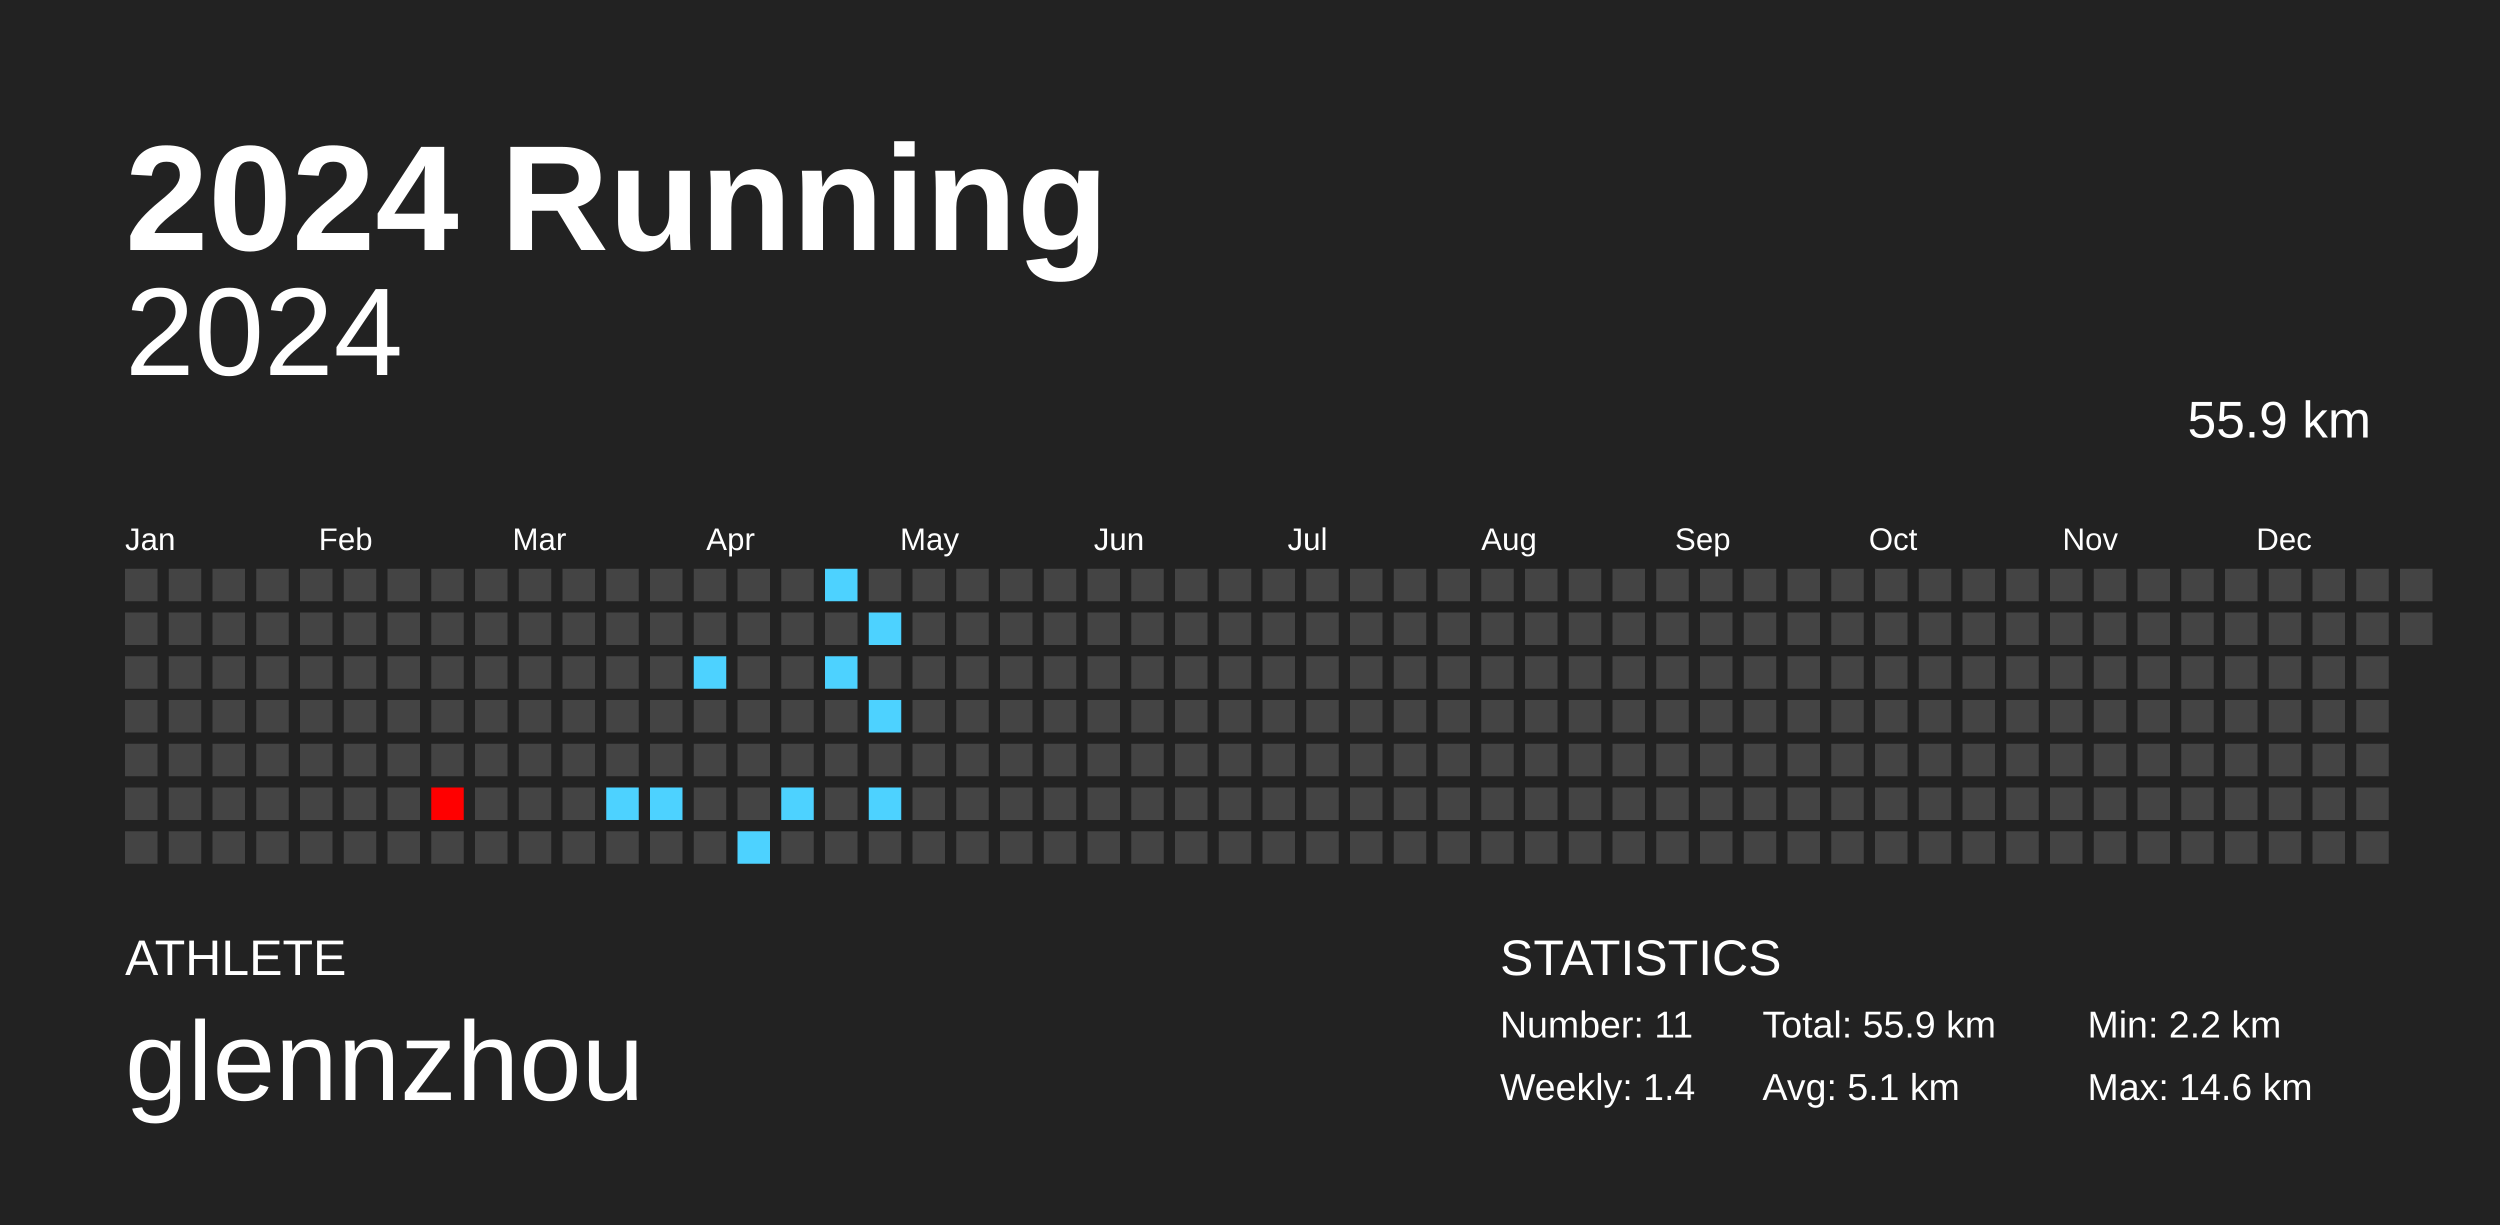
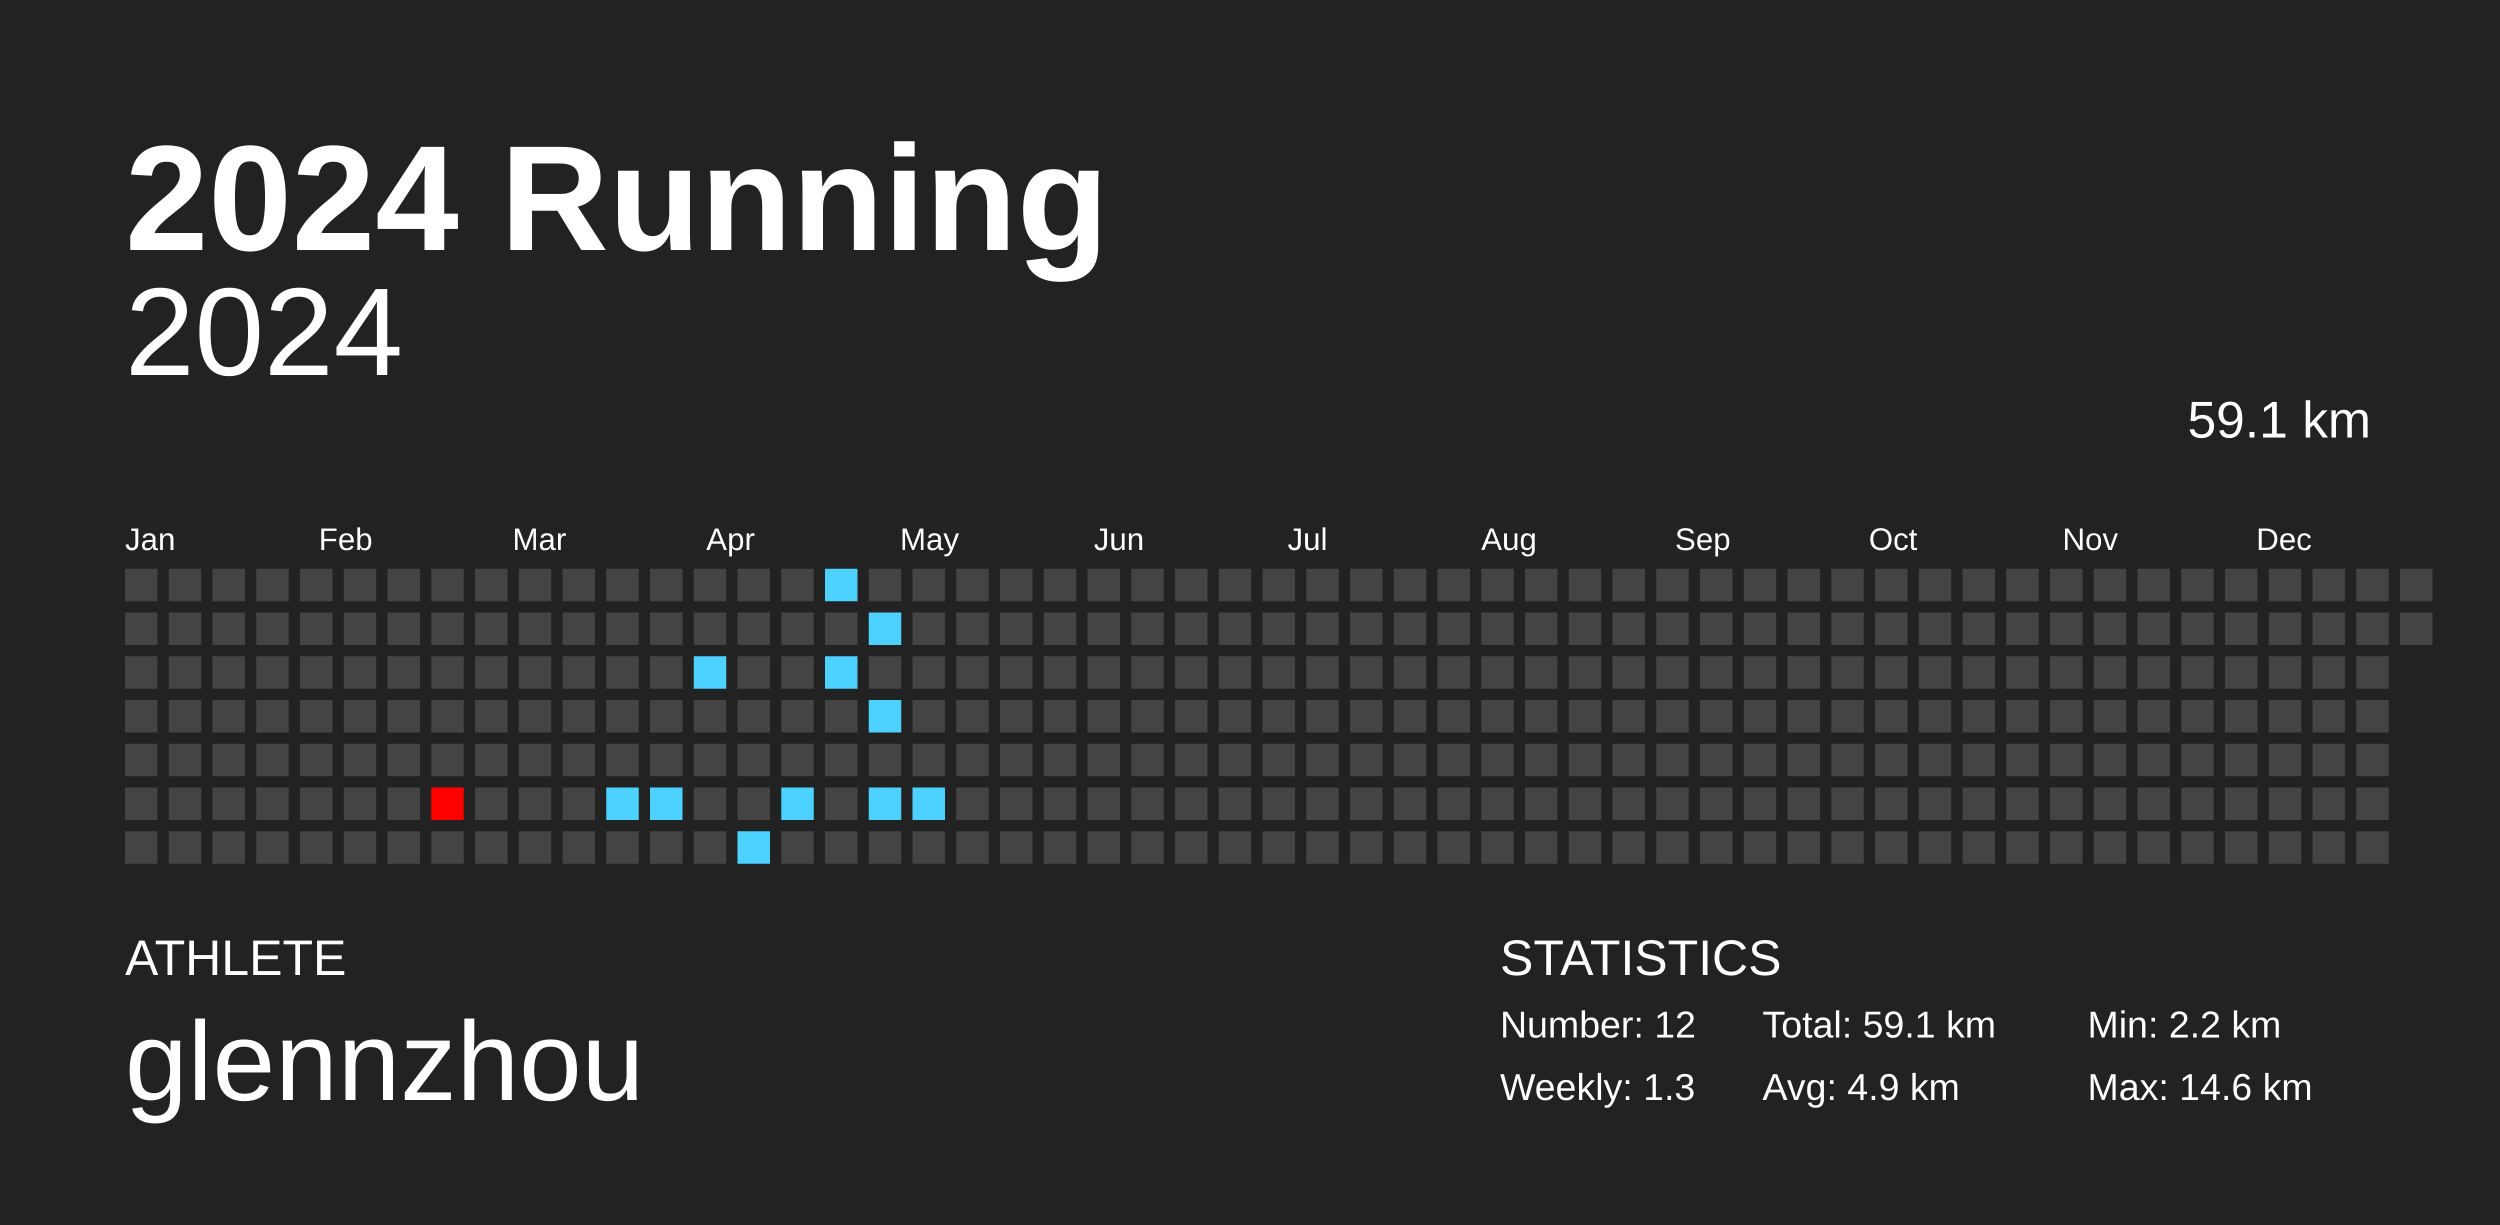
<svg xmlns="http://www.w3.org/2000/svg" baseProfile="full" height="98mm" version="1.1" viewBox="0,0,200,98" width="200mm">
  <defs />
  <rect fill="#222222" height="98" width="200" x="0" y="0" />
  <text fill="#FFFFFF" style="font-size:12px; font-family:Arial; font-weight:bold;" x="10" y="20">2024 Running</text>
  <text fill="#FFFFFF" style="font-size:4px; font-family:Arial" x="10" y="78">ATHLETE</text>
  <text fill="#FFFFFF" style="font-size:9px; font-family:Arial" x="10" y="88">glennzhou</text>
  <text fill="#FFFFFF" style="font-size:4px; font-family:Arial" x="120" y="78">STATISTICS</text>
-   <text fill="#FFFFFF" style="font-size:3px; font-family:Arial" x="120" y="83">Number: 11</text>
-   <text fill="#FFFFFF" style="font-size:3px; font-family:Arial" x="120" y="88">Weekly: 1.4</text>
-   <text fill="#FFFFFF" style="font-size:3px; font-family:Arial" x="141" y="83">Total: 55.9 km</text>
-   <text fill="#FFFFFF" style="font-size:3px; font-family:Arial" x="141" y="88">Avg: 5.1 km</text>
+   <text fill="#FFFFFF" style="font-size:3px; font-family:Arial" x="120" y="83">Number: 12</text>
+   <text fill="#FFFFFF" style="font-size:3px; font-family:Arial" x="120" y="88">Weekly: 1.3</text>
+   <text fill="#FFFFFF" style="font-size:3px; font-family:Arial" x="141" y="83">Total: 59.1 km</text>
+   <text fill="#FFFFFF" style="font-size:3px; font-family:Arial" x="141" y="88">Avg: 4.9 km</text>
  <text fill="#FFFFFF" style="font-size:3px; font-family:Arial" x="167" y="83">Min: 2.2 km</text>
  <text fill="#FFFFFF" style="font-size:3px; font-family:Arial" x="167" y="88">Max: 14.6 km</text>
  <text alignment-baseline="hanging" fill="#FFFFFF" style="font-size:10.0px; font-family:Arial;" x="10" y="30">2024</text>
-   <text alignment-baseline="hanging" fill="#FFFFFF" style="font-size:4.125px; font-family:Arial;" x="175" y="35">55.9 km</text>
+   <text alignment-baseline="hanging" fill="#FFFFFF" style="font-size:4.125px; font-family:Arial;" x="175" y="35">59.1 km</text>
  <text fill="#FFFFFF" style="font-size:2.5px; font-family:Arial" x="10.0" y="44">Jan</text>
  <text fill="#FFFFFF" style="font-size:2.5px; font-family:Arial" x="25.5" y="44">Feb</text>
  <text fill="#FFFFFF" style="font-size:2.5px; font-family:Arial" x="41.0" y="44">Mar</text>
  <text fill="#FFFFFF" style="font-size:2.5px; font-family:Arial" x="56.5" y="44">Apr</text>
  <text fill="#FFFFFF" style="font-size:2.5px; font-family:Arial" x="72.0" y="44">May</text>
  <text fill="#FFFFFF" style="font-size:2.5px; font-family:Arial" x="87.5" y="44">Jun</text>
  <text fill="#FFFFFF" style="font-size:2.5px; font-family:Arial" x="103.0" y="44">Jul</text>
  <text fill="#FFFFFF" style="font-size:2.5px; font-family:Arial" x="118.5" y="44">Aug</text>
  <text fill="#FFFFFF" style="font-size:2.5px; font-family:Arial" x="134.0" y="44">Sep</text>
  <text fill="#FFFFFF" style="font-size:2.5px; font-family:Arial" x="149.5" y="44">Oct</text>
  <text fill="#FFFFFF" style="font-size:2.5px; font-family:Arial" x="165.0" y="44">Nov</text>
  <text fill="#FFFFFF" style="font-size:2.5px; font-family:Arial" x="180.5" y="44">Dec</text>
  <rect fill="#444444" height="2.6" width="2.6" x="10.0" y="45.5" />
  <rect fill="#444444" height="2.6" width="2.6" x="10.0" y="49.0" />
  <rect fill="#444444" height="2.6" width="2.6" x="10.0" y="52.5" />
  <rect fill="#444444" height="2.6" width="2.6" x="10.0" y="56.0" />
  <rect fill="#444444" height="2.6" width="2.6" x="10.0" y="59.5" />
  <rect fill="#444444" height="2.6" width="2.6" x="10.0" y="63.0" />
  <rect fill="#444444" height="2.6" width="2.6" x="10.0" y="66.5" />
  <rect fill="#444444" height="2.6" width="2.6" x="13.5" y="45.5" />
  <rect fill="#444444" height="2.6" width="2.6" x="13.5" y="49.0" />
  <rect fill="#444444" height="2.6" width="2.6" x="13.5" y="52.5" />
  <rect fill="#444444" height="2.6" width="2.6" x="13.5" y="56.0" />
  <rect fill="#444444" height="2.6" width="2.6" x="13.5" y="59.5" />
  <rect fill="#444444" height="2.6" width="2.6" x="13.5" y="63.0" />
  <rect fill="#444444" height="2.6" width="2.6" x="13.5" y="66.5" />
  <rect fill="#444444" height="2.6" width="2.6" x="17.0" y="45.5" />
  <rect fill="#444444" height="2.6" width="2.6" x="17.0" y="49.0" />
  <rect fill="#444444" height="2.6" width="2.6" x="17.0" y="52.5" />
  <rect fill="#444444" height="2.6" width="2.6" x="17.0" y="56.0" />
  <rect fill="#444444" height="2.6" width="2.6" x="17.0" y="59.5" />
  <rect fill="#444444" height="2.6" width="2.6" x="17.0" y="63.0" />
  <rect fill="#444444" height="2.6" width="2.6" x="17.0" y="66.5" />
  <rect fill="#444444" height="2.6" width="2.6" x="20.5" y="45.5" />
  <rect fill="#444444" height="2.6" width="2.6" x="20.5" y="49.0" />
  <rect fill="#444444" height="2.6" width="2.6" x="20.5" y="52.5" />
  <rect fill="#444444" height="2.6" width="2.6" x="20.5" y="56.0" />
  <rect fill="#444444" height="2.6" width="2.6" x="20.5" y="59.5" />
  <rect fill="#444444" height="2.6" width="2.6" x="20.5" y="63.0" />
  <rect fill="#444444" height="2.6" width="2.6" x="20.5" y="66.5" />
  <rect fill="#444444" height="2.6" width="2.6" x="24.0" y="45.5" />
  <rect fill="#444444" height="2.6" width="2.6" x="24.0" y="49.0" />
  <rect fill="#444444" height="2.6" width="2.6" x="24.0" y="52.5" />
  <rect fill="#444444" height="2.6" width="2.6" x="24.0" y="56.0" />
  <rect fill="#444444" height="2.6" width="2.6" x="24.0" y="59.5" />
  <rect fill="#444444" height="2.6" width="2.6" x="24.0" y="63.0" />
  <rect fill="#444444" height="2.6" width="2.6" x="24.0" y="66.5" />
  <rect fill="#444444" height="2.6" width="2.6" x="27.5" y="45.5" />
  <rect fill="#444444" height="2.6" width="2.6" x="27.5" y="49.0" />
  <rect fill="#444444" height="2.6" width="2.6" x="27.5" y="52.5" />
  <rect fill="#444444" height="2.6" width="2.6" x="27.5" y="56.0" />
  <rect fill="#444444" height="2.6" width="2.6" x="27.5" y="59.5" />
  <rect fill="#444444" height="2.6" width="2.6" x="27.5" y="63.0" />
  <rect fill="#444444" height="2.6" width="2.6" x="27.5" y="66.5" />
  <rect fill="#444444" height="2.6" width="2.6" x="31.0" y="45.5" />
  <rect fill="#444444" height="2.6" width="2.6" x="31.0" y="49.0" />
  <rect fill="#444444" height="2.6" width="2.6" x="31.0" y="52.5" />
  <rect fill="#444444" height="2.6" width="2.6" x="31.0" y="56.0" />
  <rect fill="#444444" height="2.6" width="2.6" x="31.0" y="59.5" />
  <rect fill="#444444" height="2.6" width="2.6" x="31.0" y="63.0" />
  <rect fill="#444444" height="2.6" width="2.6" x="31.0" y="66.5" />
  <rect fill="#444444" height="2.6" width="2.6" x="34.5" y="45.5" />
  <rect fill="#444444" height="2.6" width="2.6" x="34.5" y="49.0" />
  <rect fill="#444444" height="2.6" width="2.6" x="34.5" y="52.5" />
  <rect fill="#444444" height="2.6" width="2.6" x="34.5" y="56.0" />
  <rect fill="#444444" height="2.6" width="2.6" x="34.5" y="59.5" />
  <rect fill="#ff0000" height="2.6" width="2.6" x="34.5" y="63.0" />
  <rect fill="#444444" height="2.6" width="2.6" x="34.5" y="66.5" />
  <rect fill="#444444" height="2.6" width="2.6" x="38.0" y="45.5" />
  <rect fill="#444444" height="2.6" width="2.6" x="38.0" y="49.0" />
  <rect fill="#444444" height="2.6" width="2.6" x="38.0" y="52.5" />
  <rect fill="#444444" height="2.6" width="2.6" x="38.0" y="56.0" />
  <rect fill="#444444" height="2.6" width="2.6" x="38.0" y="59.5" />
  <rect fill="#444444" height="2.6" width="2.6" x="38.0" y="63.0" />
  <rect fill="#444444" height="2.6" width="2.6" x="38.0" y="66.5" />
  <rect fill="#444444" height="2.6" width="2.6" x="41.5" y="45.5" />
  <rect fill="#444444" height="2.6" width="2.6" x="41.5" y="49.0" />
  <rect fill="#444444" height="2.6" width="2.6" x="41.5" y="52.5" />
  <rect fill="#444444" height="2.6" width="2.6" x="41.5" y="56.0" />
  <rect fill="#444444" height="2.6" width="2.6" x="41.5" y="59.5" />
  <rect fill="#444444" height="2.6" width="2.6" x="41.5" y="63.0" />
  <rect fill="#444444" height="2.6" width="2.6" x="41.5" y="66.5" />
  <rect fill="#444444" height="2.6" width="2.6" x="45.0" y="45.5" />
  <rect fill="#444444" height="2.6" width="2.6" x="45.0" y="49.0" />
  <rect fill="#444444" height="2.6" width="2.6" x="45.0" y="52.5" />
  <rect fill="#444444" height="2.6" width="2.6" x="45.0" y="56.0" />
  <rect fill="#444444" height="2.6" width="2.6" x="45.0" y="59.5" />
  <rect fill="#444444" height="2.6" width="2.6" x="45.0" y="63.0" />
  <rect fill="#444444" height="2.6" width="2.6" x="45.0" y="66.5" />
  <rect fill="#444444" height="2.6" width="2.6" x="48.5" y="45.5" />
  <rect fill="#444444" height="2.6" width="2.6" x="48.5" y="49.0" />
  <rect fill="#444444" height="2.6" width="2.6" x="48.5" y="52.5" />
  <rect fill="#444444" height="2.6" width="2.6" x="48.5" y="56.0" />
  <rect fill="#444444" height="2.6" width="2.6" x="48.5" y="59.5" />
  <rect fill="#4dd2ff" height="2.6" width="2.6" x="48.5" y="63.0" />
  <rect fill="#444444" height="2.6" width="2.6" x="48.5" y="66.5" />
  <rect fill="#444444" height="2.6" width="2.6" x="52.0" y="45.5" />
  <rect fill="#444444" height="2.6" width="2.6" x="52.0" y="49.0" />
  <rect fill="#444444" height="2.6" width="2.6" x="52.0" y="52.5" />
  <rect fill="#444444" height="2.6" width="2.6" x="52.0" y="56.0" />
  <rect fill="#444444" height="2.6" width="2.6" x="52.0" y="59.5" />
  <rect fill="#4dd2ff" height="2.6" width="2.6" x="52.0" y="63.0" />
  <rect fill="#444444" height="2.6" width="2.6" x="52.0" y="66.5" />
  <rect fill="#444444" height="2.6" width="2.6" x="55.5" y="45.5" />
  <rect fill="#444444" height="2.6" width="2.6" x="55.5" y="49.0" />
  <rect fill="#4dd2ff" height="2.6" width="2.6" x="55.5" y="52.5" />
  <rect fill="#444444" height="2.6" width="2.6" x="55.5" y="56.0" />
  <rect fill="#444444" height="2.6" width="2.6" x="55.5" y="59.5" />
  <rect fill="#444444" height="2.6" width="2.6" x="55.5" y="63.0" />
  <rect fill="#444444" height="2.6" width="2.6" x="55.5" y="66.5" />
  <rect fill="#444444" height="2.6" width="2.6" x="59.0" y="45.5" />
  <rect fill="#444444" height="2.6" width="2.6" x="59.0" y="49.0" />
  <rect fill="#444444" height="2.6" width="2.6" x="59.0" y="52.5" />
  <rect fill="#444444" height="2.6" width="2.6" x="59.0" y="56.0" />
  <rect fill="#444444" height="2.6" width="2.6" x="59.0" y="59.5" />
  <rect fill="#444444" height="2.6" width="2.6" x="59.0" y="63.0" />
  <rect fill="#4dd2ff" height="2.6" width="2.6" x="59.0" y="66.5" />
  <rect fill="#444444" height="2.6" width="2.6" x="62.5" y="45.5" />
  <rect fill="#444444" height="2.6" width="2.6" x="62.5" y="49.0" />
  <rect fill="#444444" height="2.6" width="2.6" x="62.5" y="52.5" />
  <rect fill="#444444" height="2.6" width="2.6" x="62.5" y="56.0" />
  <rect fill="#444444" height="2.6" width="2.6" x="62.5" y="59.5" />
  <rect fill="#4dd2ff" height="2.6" width="2.6" x="62.5" y="63.0" />
  <rect fill="#444444" height="2.6" width="2.6" x="62.5" y="66.5" />
  <rect fill="#4dd2ff" height="2.6" width="2.6" x="66.0" y="45.5" />
  <rect fill="#444444" height="2.6" width="2.6" x="66.0" y="49.0" />
  <rect fill="#4dd2ff" height="2.6" width="2.6" x="66.0" y="52.5" />
  <rect fill="#444444" height="2.6" width="2.6" x="66.0" y="56.0" />
  <rect fill="#444444" height="2.6" width="2.6" x="66.0" y="59.5" />
  <rect fill="#444444" height="2.6" width="2.6" x="66.0" y="63.0" />
  <rect fill="#444444" height="2.6" width="2.6" x="66.0" y="66.5" />
  <rect fill="#444444" height="2.6" width="2.6" x="69.5" y="45.5" />
  <rect fill="#4dd2ff" height="2.6" width="2.6" x="69.5" y="49.0" />
  <rect fill="#444444" height="2.6" width="2.6" x="69.5" y="52.5" />
  <rect fill="#4dd2ff" height="2.6" width="2.6" x="69.5" y="56.0" />
  <rect fill="#444444" height="2.6" width="2.6" x="69.5" y="59.5" />
  <rect fill="#4dd2ff" height="2.6" width="2.6" x="69.5" y="63.0" />
  <rect fill="#444444" height="2.6" width="2.6" x="69.5" y="66.5" />
  <rect fill="#444444" height="2.6" width="2.6" x="73.0" y="45.5" />
  <rect fill="#444444" height="2.6" width="2.6" x="73.0" y="49.0" />
  <rect fill="#444444" height="2.6" width="2.6" x="73.0" y="52.5" />
  <rect fill="#444444" height="2.6" width="2.6" x="73.0" y="56.0" />
  <rect fill="#444444" height="2.6" width="2.6" x="73.0" y="59.5" />
-   <rect fill="#444444" height="2.6" width="2.6" x="73.0" y="63.0" />
+   <rect fill="#4dd2ff" height="2.6" width="2.6" x="73.0" y="63.0" />
  <rect fill="#444444" height="2.6" width="2.6" x="73.0" y="66.5" />
  <rect fill="#444444" height="2.6" width="2.6" x="76.5" y="45.5" />
  <rect fill="#444444" height="2.6" width="2.6" x="76.5" y="49.0" />
  <rect fill="#444444" height="2.6" width="2.6" x="76.5" y="52.5" />
  <rect fill="#444444" height="2.6" width="2.6" x="76.5" y="56.0" />
  <rect fill="#444444" height="2.6" width="2.6" x="76.5" y="59.5" />
  <rect fill="#444444" height="2.6" width="2.6" x="76.5" y="63.0" />
  <rect fill="#444444" height="2.6" width="2.6" x="76.5" y="66.5" />
  <rect fill="#444444" height="2.6" width="2.6" x="80.0" y="45.5" />
  <rect fill="#444444" height="2.6" width="2.6" x="80.0" y="49.0" />
  <rect fill="#444444" height="2.6" width="2.6" x="80.0" y="52.5" />
  <rect fill="#444444" height="2.6" width="2.6" x="80.0" y="56.0" />
  <rect fill="#444444" height="2.6" width="2.6" x="80.0" y="59.5" />
  <rect fill="#444444" height="2.6" width="2.6" x="80.0" y="63.0" />
  <rect fill="#444444" height="2.6" width="2.6" x="80.0" y="66.5" />
  <rect fill="#444444" height="2.6" width="2.6" x="83.5" y="45.5" />
  <rect fill="#444444" height="2.6" width="2.6" x="83.5" y="49.0" />
  <rect fill="#444444" height="2.6" width="2.6" x="83.5" y="52.5" />
  <rect fill="#444444" height="2.6" width="2.6" x="83.5" y="56.0" />
  <rect fill="#444444" height="2.6" width="2.6" x="83.5" y="59.5" />
  <rect fill="#444444" height="2.6" width="2.6" x="83.5" y="63.0" />
  <rect fill="#444444" height="2.6" width="2.6" x="83.5" y="66.5" />
  <rect fill="#444444" height="2.6" width="2.6" x="87.0" y="45.5" />
  <rect fill="#444444" height="2.6" width="2.6" x="87.0" y="49.0" />
  <rect fill="#444444" height="2.6" width="2.6" x="87.0" y="52.5" />
  <rect fill="#444444" height="2.6" width="2.6" x="87.0" y="56.0" />
  <rect fill="#444444" height="2.6" width="2.6" x="87.0" y="59.5" />
  <rect fill="#444444" height="2.6" width="2.6" x="87.0" y="63.0" />
  <rect fill="#444444" height="2.6" width="2.6" x="87.0" y="66.5" />
  <rect fill="#444444" height="2.6" width="2.6" x="90.5" y="45.5" />
  <rect fill="#444444" height="2.6" width="2.6" x="90.5" y="49.0" />
  <rect fill="#444444" height="2.6" width="2.6" x="90.5" y="52.5" />
  <rect fill="#444444" height="2.6" width="2.6" x="90.5" y="56.0" />
  <rect fill="#444444" height="2.6" width="2.6" x="90.5" y="59.5" />
  <rect fill="#444444" height="2.6" width="2.6" x="90.5" y="63.0" />
  <rect fill="#444444" height="2.6" width="2.6" x="90.5" y="66.5" />
  <rect fill="#444444" height="2.6" width="2.6" x="94.0" y="45.5" />
  <rect fill="#444444" height="2.6" width="2.6" x="94.0" y="49.0" />
  <rect fill="#444444" height="2.6" width="2.6" x="94.0" y="52.5" />
  <rect fill="#444444" height="2.6" width="2.6" x="94.0" y="56.0" />
  <rect fill="#444444" height="2.6" width="2.6" x="94.0" y="59.5" />
  <rect fill="#444444" height="2.6" width="2.6" x="94.0" y="63.0" />
  <rect fill="#444444" height="2.6" width="2.6" x="94.0" y="66.5" />
  <rect fill="#444444" height="2.6" width="2.6" x="97.5" y="45.5" />
  <rect fill="#444444" height="2.6" width="2.6" x="97.5" y="49.0" />
  <rect fill="#444444" height="2.6" width="2.6" x="97.5" y="52.5" />
  <rect fill="#444444" height="2.6" width="2.6" x="97.5" y="56.0" />
  <rect fill="#444444" height="2.6" width="2.6" x="97.5" y="59.5" />
  <rect fill="#444444" height="2.6" width="2.6" x="97.5" y="63.0" />
  <rect fill="#444444" height="2.6" width="2.6" x="97.5" y="66.5" />
  <rect fill="#444444" height="2.6" width="2.6" x="101.0" y="45.5" />
  <rect fill="#444444" height="2.6" width="2.6" x="101.0" y="49.0" />
  <rect fill="#444444" height="2.6" width="2.6" x="101.0" y="52.5" />
  <rect fill="#444444" height="2.6" width="2.6" x="101.0" y="56.0" />
  <rect fill="#444444" height="2.6" width="2.6" x="101.0" y="59.5" />
  <rect fill="#444444" height="2.6" width="2.6" x="101.0" y="63.0" />
  <rect fill="#444444" height="2.6" width="2.6" x="101.0" y="66.5" />
  <rect fill="#444444" height="2.6" width="2.6" x="104.5" y="45.5" />
  <rect fill="#444444" height="2.6" width="2.6" x="104.5" y="49.0" />
  <rect fill="#444444" height="2.6" width="2.6" x="104.5" y="52.5" />
  <rect fill="#444444" height="2.6" width="2.6" x="104.5" y="56.0" />
  <rect fill="#444444" height="2.6" width="2.6" x="104.5" y="59.5" />
  <rect fill="#444444" height="2.6" width="2.6" x="104.5" y="63.0" />
  <rect fill="#444444" height="2.6" width="2.6" x="104.5" y="66.5" />
  <rect fill="#444444" height="2.6" width="2.6" x="108.0" y="45.5" />
  <rect fill="#444444" height="2.6" width="2.6" x="108.0" y="49.0" />
  <rect fill="#444444" height="2.6" width="2.6" x="108.0" y="52.5" />
  <rect fill="#444444" height="2.6" width="2.6" x="108.0" y="56.0" />
  <rect fill="#444444" height="2.6" width="2.6" x="108.0" y="59.5" />
  <rect fill="#444444" height="2.6" width="2.6" x="108.0" y="63.0" />
  <rect fill="#444444" height="2.6" width="2.6" x="108.0" y="66.5" />
  <rect fill="#444444" height="2.6" width="2.6" x="111.5" y="45.5" />
  <rect fill="#444444" height="2.6" width="2.6" x="111.5" y="49.0" />
  <rect fill="#444444" height="2.6" width="2.6" x="111.5" y="52.5" />
  <rect fill="#444444" height="2.6" width="2.6" x="111.5" y="56.0" />
  <rect fill="#444444" height="2.6" width="2.6" x="111.5" y="59.5" />
  <rect fill="#444444" height="2.6" width="2.6" x="111.5" y="63.0" />
  <rect fill="#444444" height="2.6" width="2.6" x="111.5" y="66.5" />
  <rect fill="#444444" height="2.6" width="2.6" x="115.0" y="45.5" />
  <rect fill="#444444" height="2.6" width="2.6" x="115.0" y="49.0" />
  <rect fill="#444444" height="2.6" width="2.6" x="115.0" y="52.5" />
  <rect fill="#444444" height="2.6" width="2.6" x="115.0" y="56.0" />
  <rect fill="#444444" height="2.6" width="2.6" x="115.0" y="59.5" />
  <rect fill="#444444" height="2.6" width="2.6" x="115.0" y="63.0" />
  <rect fill="#444444" height="2.6" width="2.6" x="115.0" y="66.5" />
  <rect fill="#444444" height="2.6" width="2.6" x="118.5" y="45.5" />
  <rect fill="#444444" height="2.6" width="2.6" x="118.5" y="49.0" />
  <rect fill="#444444" height="2.6" width="2.6" x="118.5" y="52.5" />
  <rect fill="#444444" height="2.6" width="2.6" x="118.5" y="56.0" />
  <rect fill="#444444" height="2.6" width="2.6" x="118.5" y="59.5" />
  <rect fill="#444444" height="2.6" width="2.6" x="118.5" y="63.0" />
  <rect fill="#444444" height="2.6" width="2.6" x="118.5" y="66.5" />
  <rect fill="#444444" height="2.6" width="2.6" x="122.0" y="45.5" />
  <rect fill="#444444" height="2.6" width="2.6" x="122.0" y="49.0" />
  <rect fill="#444444" height="2.6" width="2.6" x="122.0" y="52.5" />
  <rect fill="#444444" height="2.6" width="2.6" x="122.0" y="56.0" />
  <rect fill="#444444" height="2.6" width="2.6" x="122.0" y="59.5" />
  <rect fill="#444444" height="2.6" width="2.6" x="122.0" y="63.0" />
  <rect fill="#444444" height="2.6" width="2.6" x="122.0" y="66.5" />
  <rect fill="#444444" height="2.6" width="2.6" x="125.5" y="45.5" />
  <rect fill="#444444" height="2.6" width="2.6" x="125.5" y="49.0" />
  <rect fill="#444444" height="2.6" width="2.6" x="125.5" y="52.5" />
  <rect fill="#444444" height="2.6" width="2.6" x="125.5" y="56.0" />
  <rect fill="#444444" height="2.6" width="2.6" x="125.5" y="59.5" />
  <rect fill="#444444" height="2.6" width="2.6" x="125.5" y="63.0" />
  <rect fill="#444444" height="2.6" width="2.6" x="125.5" y="66.5" />
  <rect fill="#444444" height="2.6" width="2.6" x="129.0" y="45.5" />
  <rect fill="#444444" height="2.6" width="2.6" x="129.0" y="49.0" />
  <rect fill="#444444" height="2.6" width="2.6" x="129.0" y="52.5" />
  <rect fill="#444444" height="2.6" width="2.6" x="129.0" y="56.0" />
  <rect fill="#444444" height="2.6" width="2.6" x="129.0" y="59.5" />
  <rect fill="#444444" height="2.6" width="2.6" x="129.0" y="63.0" />
  <rect fill="#444444" height="2.6" width="2.6" x="129.0" y="66.5" />
  <rect fill="#444444" height="2.6" width="2.6" x="132.5" y="45.5" />
  <rect fill="#444444" height="2.6" width="2.6" x="132.5" y="49.0" />
  <rect fill="#444444" height="2.6" width="2.6" x="132.5" y="52.5" />
  <rect fill="#444444" height="2.6" width="2.6" x="132.5" y="56.0" />
  <rect fill="#444444" height="2.6" width="2.6" x="132.5" y="59.5" />
  <rect fill="#444444" height="2.6" width="2.6" x="132.5" y="63.0" />
  <rect fill="#444444" height="2.6" width="2.6" x="132.5" y="66.5" />
  <rect fill="#444444" height="2.6" width="2.6" x="136.0" y="45.5" />
  <rect fill="#444444" height="2.6" width="2.6" x="136.0" y="49.0" />
  <rect fill="#444444" height="2.6" width="2.6" x="136.0" y="52.5" />
  <rect fill="#444444" height="2.6" width="2.6" x="136.0" y="56.0" />
  <rect fill="#444444" height="2.6" width="2.6" x="136.0" y="59.5" />
  <rect fill="#444444" height="2.6" width="2.6" x="136.0" y="63.0" />
  <rect fill="#444444" height="2.6" width="2.6" x="136.0" y="66.5" />
  <rect fill="#444444" height="2.6" width="2.6" x="139.5" y="45.5" />
  <rect fill="#444444" height="2.6" width="2.6" x="139.5" y="49.0" />
  <rect fill="#444444" height="2.6" width="2.6" x="139.5" y="52.5" />
  <rect fill="#444444" height="2.6" width="2.6" x="139.5" y="56.0" />
  <rect fill="#444444" height="2.6" width="2.6" x="139.5" y="59.5" />
  <rect fill="#444444" height="2.6" width="2.6" x="139.5" y="63.0" />
  <rect fill="#444444" height="2.6" width="2.6" x="139.5" y="66.5" />
  <rect fill="#444444" height="2.6" width="2.6" x="143.0" y="45.5" />
  <rect fill="#444444" height="2.6" width="2.6" x="143.0" y="49.0" />
  <rect fill="#444444" height="2.6" width="2.6" x="143.0" y="52.5" />
  <rect fill="#444444" height="2.6" width="2.6" x="143.0" y="56.0" />
  <rect fill="#444444" height="2.6" width="2.6" x="143.0" y="59.5" />
  <rect fill="#444444" height="2.6" width="2.6" x="143.0" y="63.0" />
  <rect fill="#444444" height="2.6" width="2.6" x="143.0" y="66.5" />
  <rect fill="#444444" height="2.6" width="2.6" x="146.5" y="45.5" />
  <rect fill="#444444" height="2.6" width="2.6" x="146.5" y="49.0" />
  <rect fill="#444444" height="2.6" width="2.6" x="146.5" y="52.5" />
  <rect fill="#444444" height="2.6" width="2.6" x="146.5" y="56.0" />
  <rect fill="#444444" height="2.6" width="2.6" x="146.5" y="59.5" />
  <rect fill="#444444" height="2.6" width="2.6" x="146.5" y="63.0" />
  <rect fill="#444444" height="2.6" width="2.6" x="146.5" y="66.5" />
  <rect fill="#444444" height="2.6" width="2.6" x="150.0" y="45.5" />
  <rect fill="#444444" height="2.6" width="2.6" x="150.0" y="49.0" />
  <rect fill="#444444" height="2.6" width="2.6" x="150.0" y="52.5" />
  <rect fill="#444444" height="2.6" width="2.6" x="150.0" y="56.0" />
  <rect fill="#444444" height="2.6" width="2.6" x="150.0" y="59.5" />
  <rect fill="#444444" height="2.6" width="2.6" x="150.0" y="63.0" />
  <rect fill="#444444" height="2.6" width="2.6" x="150.0" y="66.5" />
  <rect fill="#444444" height="2.6" width="2.6" x="153.5" y="45.5" />
  <rect fill="#444444" height="2.6" width="2.6" x="153.5" y="49.0" />
  <rect fill="#444444" height="2.6" width="2.6" x="153.5" y="52.5" />
  <rect fill="#444444" height="2.6" width="2.6" x="153.5" y="56.0" />
  <rect fill="#444444" height="2.6" width="2.6" x="153.5" y="59.5" />
  <rect fill="#444444" height="2.6" width="2.6" x="153.5" y="63.0" />
  <rect fill="#444444" height="2.6" width="2.6" x="153.5" y="66.5" />
  <rect fill="#444444" height="2.6" width="2.6" x="157.0" y="45.5" />
  <rect fill="#444444" height="2.6" width="2.6" x="157.0" y="49.0" />
  <rect fill="#444444" height="2.6" width="2.6" x="157.0" y="52.5" />
  <rect fill="#444444" height="2.6" width="2.6" x="157.0" y="56.0" />
  <rect fill="#444444" height="2.6" width="2.6" x="157.0" y="59.5" />
  <rect fill="#444444" height="2.6" width="2.6" x="157.0" y="63.0" />
  <rect fill="#444444" height="2.6" width="2.6" x="157.0" y="66.5" />
  <rect fill="#444444" height="2.6" width="2.6" x="160.5" y="45.5" />
  <rect fill="#444444" height="2.6" width="2.6" x="160.5" y="49.0" />
  <rect fill="#444444" height="2.6" width="2.6" x="160.5" y="52.5" />
  <rect fill="#444444" height="2.6" width="2.6" x="160.5" y="56.0" />
  <rect fill="#444444" height="2.6" width="2.6" x="160.5" y="59.5" />
  <rect fill="#444444" height="2.6" width="2.6" x="160.5" y="63.0" />
  <rect fill="#444444" height="2.6" width="2.6" x="160.5" y="66.5" />
  <rect fill="#444444" height="2.6" width="2.6" x="164.0" y="45.5" />
  <rect fill="#444444" height="2.6" width="2.6" x="164.0" y="49.0" />
  <rect fill="#444444" height="2.6" width="2.6" x="164.0" y="52.5" />
  <rect fill="#444444" height="2.6" width="2.6" x="164.0" y="56.0" />
  <rect fill="#444444" height="2.6" width="2.6" x="164.0" y="59.5" />
  <rect fill="#444444" height="2.6" width="2.6" x="164.0" y="63.0" />
  <rect fill="#444444" height="2.6" width="2.6" x="164.0" y="66.5" />
  <rect fill="#444444" height="2.6" width="2.6" x="167.5" y="45.5" />
  <rect fill="#444444" height="2.6" width="2.6" x="167.5" y="49.0" />
  <rect fill="#444444" height="2.6" width="2.6" x="167.5" y="52.5" />
  <rect fill="#444444" height="2.6" width="2.6" x="167.5" y="56.0" />
  <rect fill="#444444" height="2.6" width="2.6" x="167.5" y="59.5" />
  <rect fill="#444444" height="2.6" width="2.6" x="167.5" y="63.0" />
  <rect fill="#444444" height="2.6" width="2.6" x="167.5" y="66.5" />
  <rect fill="#444444" height="2.6" width="2.6" x="171.0" y="45.5" />
  <rect fill="#444444" height="2.6" width="2.6" x="171.0" y="49.0" />
  <rect fill="#444444" height="2.6" width="2.6" x="171.0" y="52.5" />
  <rect fill="#444444" height="2.6" width="2.6" x="171.0" y="56.0" />
  <rect fill="#444444" height="2.6" width="2.6" x="171.0" y="59.5" />
  <rect fill="#444444" height="2.6" width="2.6" x="171.0" y="63.0" />
  <rect fill="#444444" height="2.6" width="2.6" x="171.0" y="66.5" />
  <rect fill="#444444" height="2.6" width="2.6" x="174.5" y="45.5" />
  <rect fill="#444444" height="2.6" width="2.6" x="174.5" y="49.0" />
  <rect fill="#444444" height="2.6" width="2.6" x="174.5" y="52.5" />
  <rect fill="#444444" height="2.6" width="2.6" x="174.5" y="56.0" />
  <rect fill="#444444" height="2.6" width="2.6" x="174.5" y="59.5" />
  <rect fill="#444444" height="2.6" width="2.6" x="174.5" y="63.0" />
  <rect fill="#444444" height="2.6" width="2.6" x="174.5" y="66.5" />
  <rect fill="#444444" height="2.6" width="2.6" x="178.0" y="45.5" />
  <rect fill="#444444" height="2.6" width="2.6" x="178.0" y="49.0" />
  <rect fill="#444444" height="2.6" width="2.6" x="178.0" y="52.5" />
  <rect fill="#444444" height="2.6" width="2.6" x="178.0" y="56.0" />
  <rect fill="#444444" height="2.6" width="2.6" x="178.0" y="59.5" />
  <rect fill="#444444" height="2.6" width="2.6" x="178.0" y="63.0" />
  <rect fill="#444444" height="2.6" width="2.6" x="178.0" y="66.5" />
  <rect fill="#444444" height="2.6" width="2.6" x="181.5" y="45.5" />
  <rect fill="#444444" height="2.6" width="2.6" x="181.5" y="49.0" />
  <rect fill="#444444" height="2.6" width="2.6" x="181.5" y="52.5" />
  <rect fill="#444444" height="2.6" width="2.6" x="181.5" y="56.0" />
  <rect fill="#444444" height="2.6" width="2.6" x="181.5" y="59.5" />
  <rect fill="#444444" height="2.6" width="2.6" x="181.5" y="63.0" />
  <rect fill="#444444" height="2.6" width="2.6" x="181.5" y="66.5" />
  <rect fill="#444444" height="2.6" width="2.6" x="185.0" y="45.5" />
  <rect fill="#444444" height="2.6" width="2.6" x="185.0" y="49.0" />
  <rect fill="#444444" height="2.6" width="2.6" x="185.0" y="52.5" />
  <rect fill="#444444" height="2.6" width="2.6" x="185.0" y="56.0" />
  <rect fill="#444444" height="2.6" width="2.6" x="185.0" y="59.5" />
  <rect fill="#444444" height="2.6" width="2.6" x="185.0" y="63.0" />
  <rect fill="#444444" height="2.6" width="2.6" x="185.0" y="66.5" />
  <rect fill="#444444" height="2.6" width="2.6" x="188.5" y="45.5" />
  <rect fill="#444444" height="2.6" width="2.6" x="188.5" y="49.0" />
  <rect fill="#444444" height="2.6" width="2.6" x="188.5" y="52.5" />
  <rect fill="#444444" height="2.6" width="2.6" x="188.5" y="56.0" />
  <rect fill="#444444" height="2.6" width="2.6" x="188.5" y="59.5" />
  <rect fill="#444444" height="2.6" width="2.6" x="188.5" y="63.0" />
  <rect fill="#444444" height="2.6" width="2.6" x="188.5" y="66.5" />
  <rect fill="#444444" height="2.6" width="2.6" x="192.0" y="45.5" />
  <rect fill="#444444" height="2.6" width="2.6" x="192.0" y="49.0" />
</svg>
